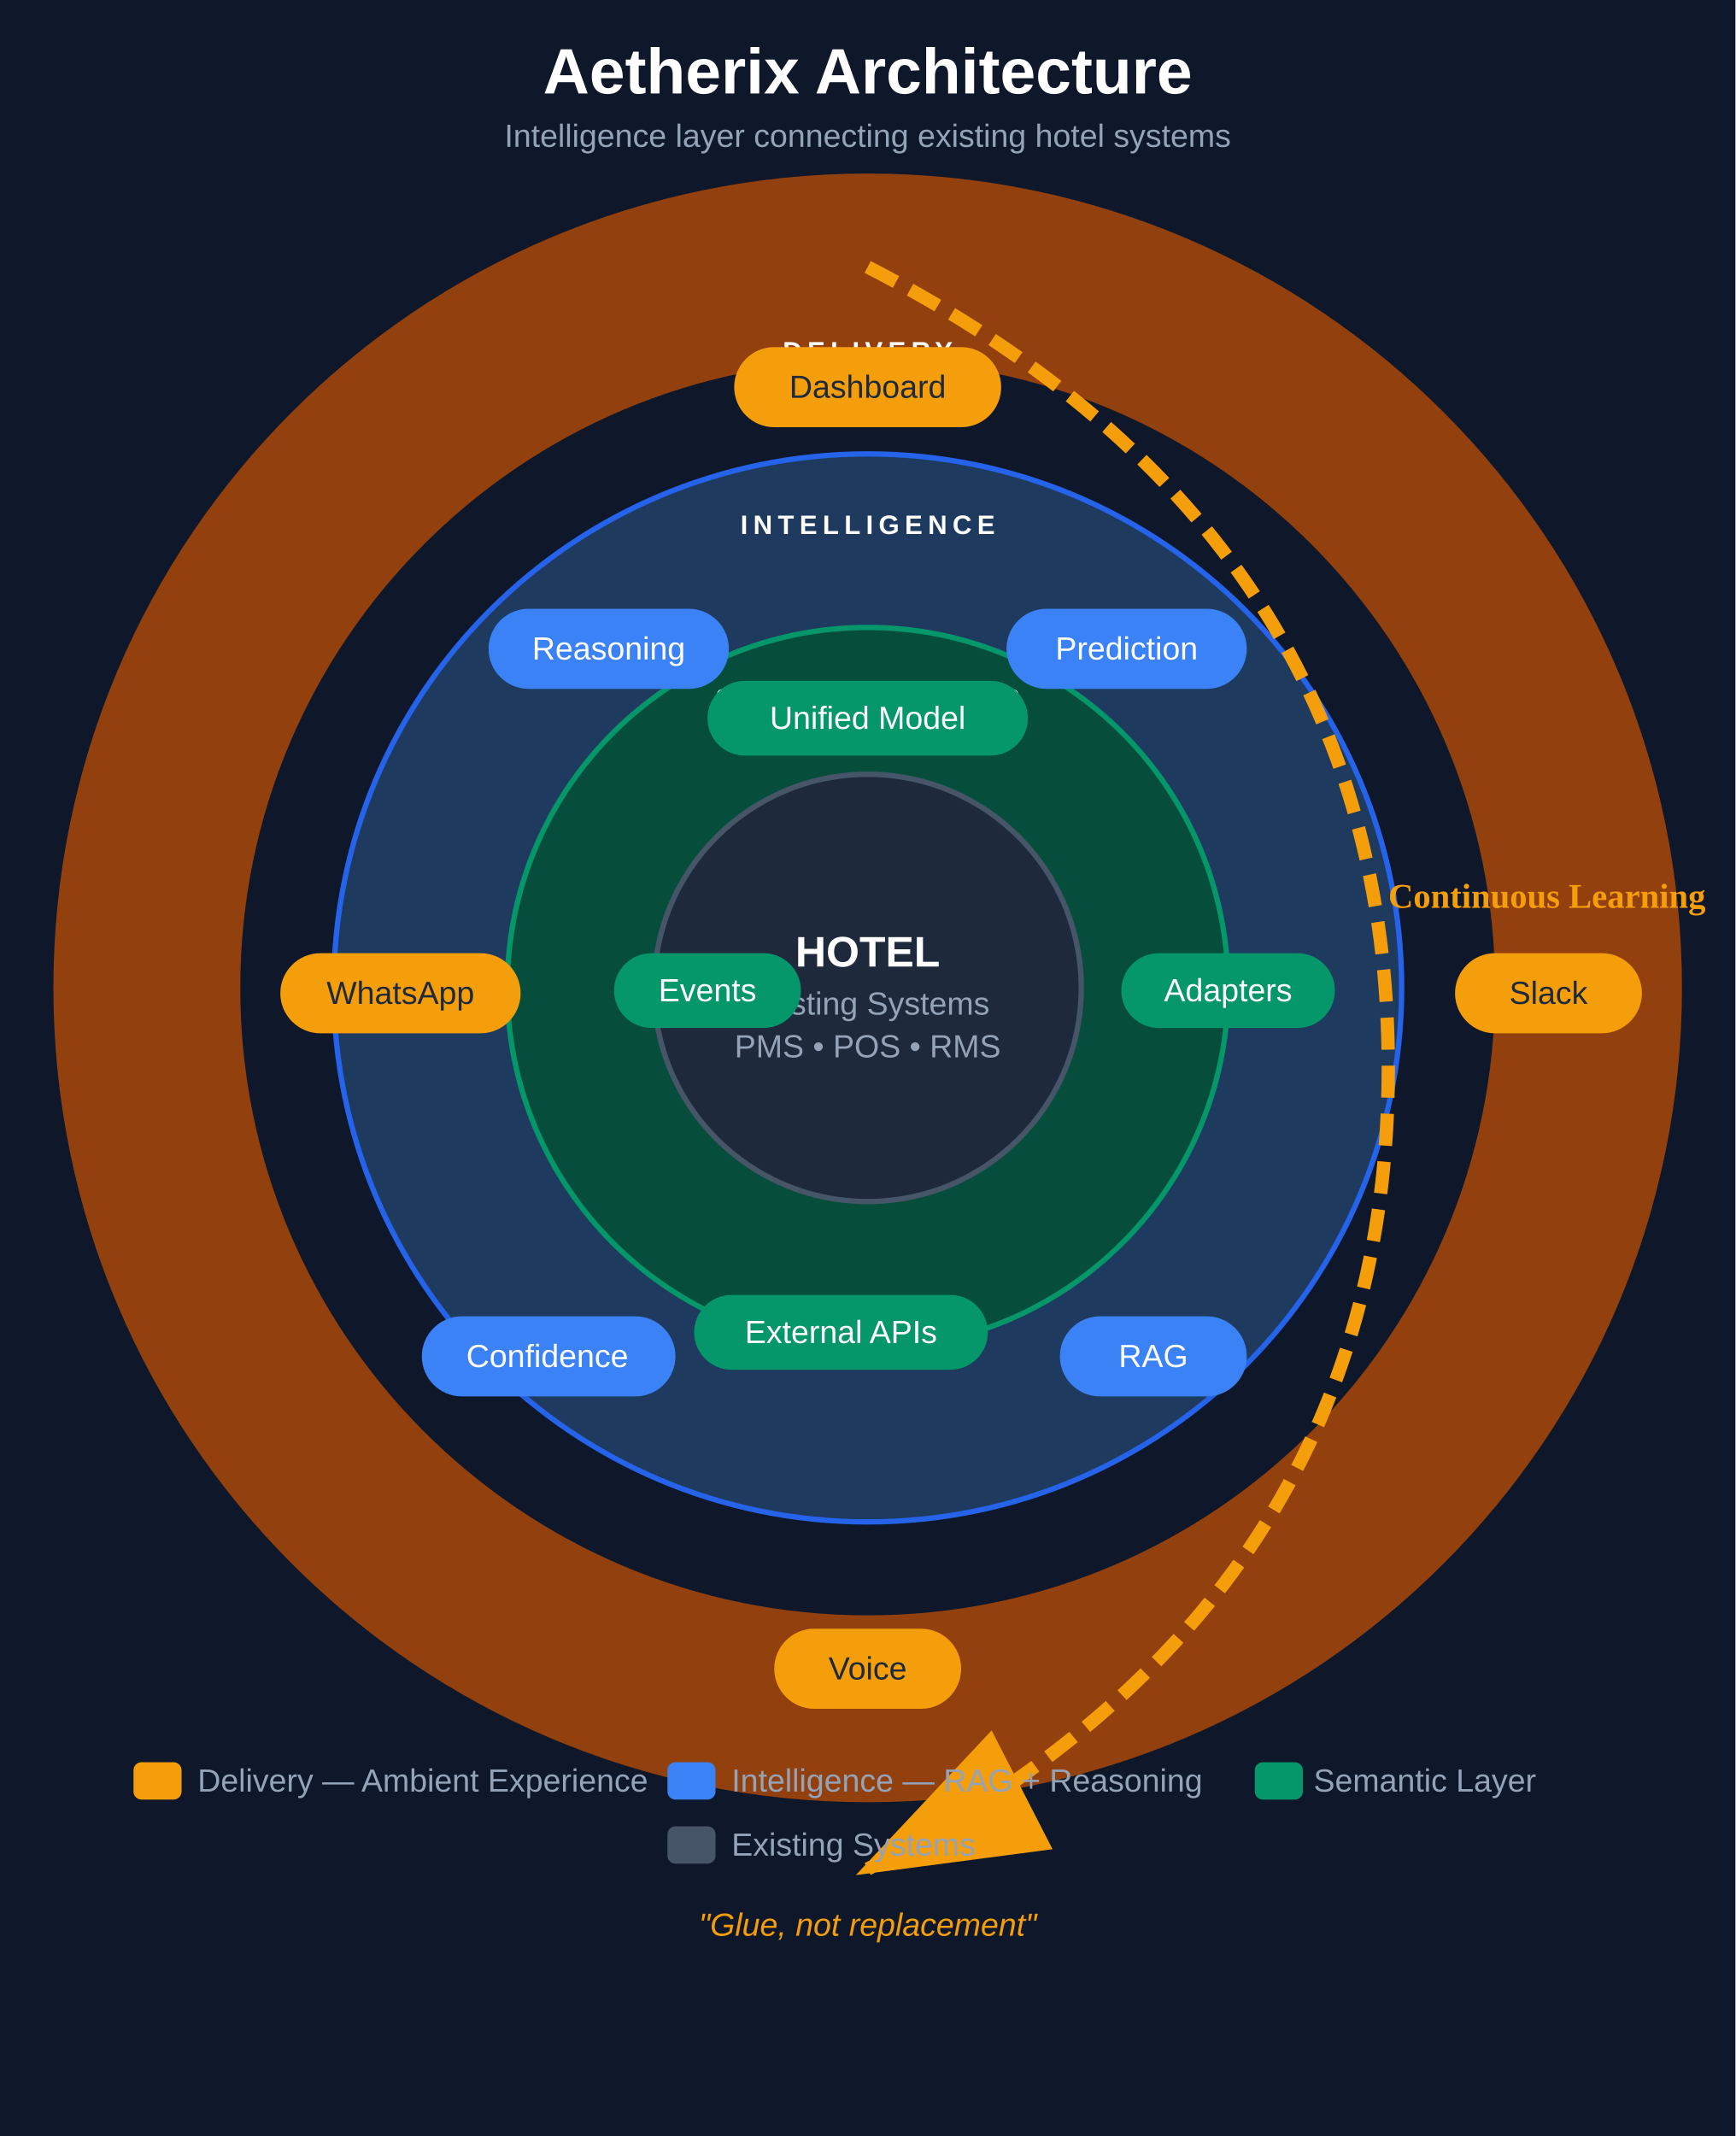
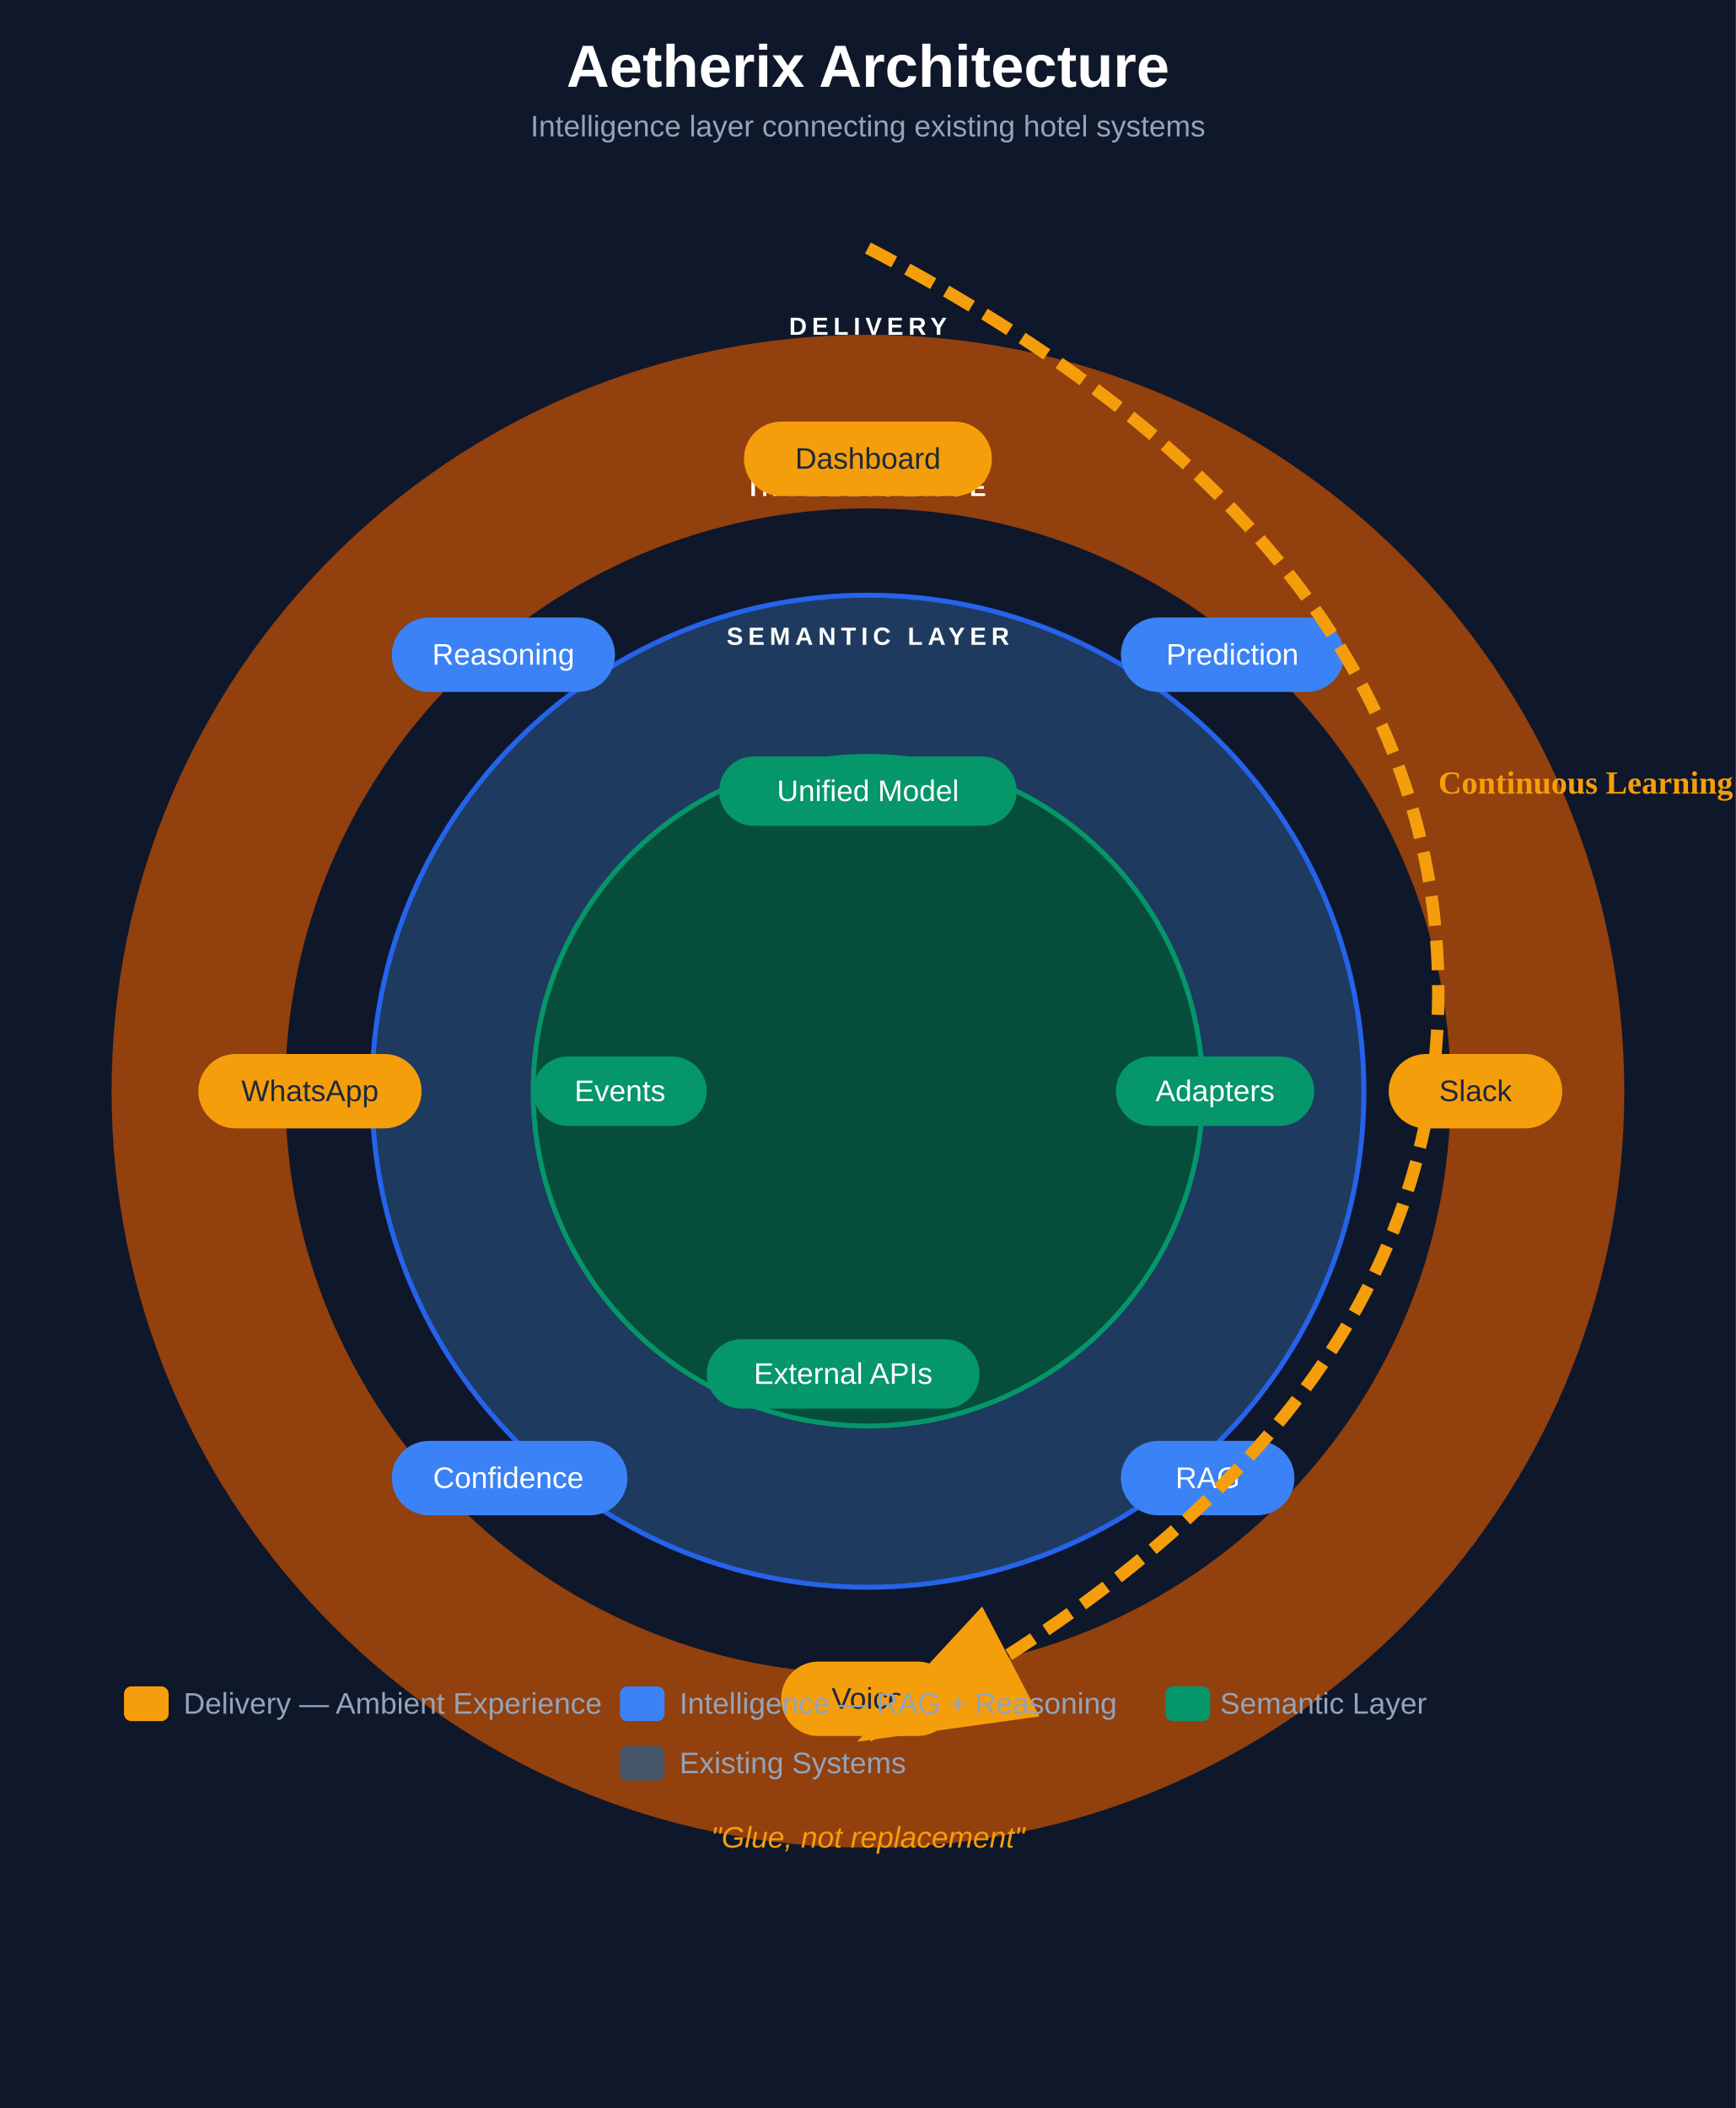
- <svg xmlns="http://www.w3.org/2000/svg" aria-describedby="concentric-desc" aria-label="Aetherix Architecture Concentric Diagram" viewBox="0 0 650 800">
+ <svg xmlns="http://www.w3.org/2000/svg" aria-describedby="concentric-desc" aria-label="Aetherix Architecture Concentric Diagram" viewBox="0 0 700 850">
  <defs>
    <marker id="arrowhead-feedback" markerHeight="10" markerWidth="14" orient="auto" refX="13" refY="5">
      <path fill="#f59e0b" d="m0 0 14 5-14 5z" />
    </marker>
    <style>.layer-label{font-family:"Segoe UI",Arial,sans-serif;font-size:10px;font-weight:600;fill:#fff;letter-spacing:2px}.component{font-weight:500;fill:#fff}.center-sub,.component,.component-dark,.legend-text{font-family:"Segoe UI",Arial,sans-serif;font-size:12px}.component-dark{font-weight:500;fill:#1e293b}.center-sub,.legend-text{fill:#94a3b8}</style>
  </defs>
-   <path fill="#0f172a" d="M0 0h650v800H0z" />
-   <text x="325" y="35" fill="#fff" aria-hidden="false" font-family="&quot;Segoe UI&quot;,Arial,sans-serif" font-size="24" font-weight="700" text-anchor="middle">Aetherix Architecture</text>
-   <text x="325" y="55" fill="#94a3b8" aria-hidden="false" font-family="&quot;Segoe UI&quot;,Arial,sans-serif" font-size="12" text-anchor="middle">Intelligence layer connecting existing hotel systems</text>
-   <g aria-label="Architecture Layers" transform="translate(25 40)">
-     <circle cx="300" cy="330" r="270" fill="none" stroke="#92400e" stroke-width="70" />
-     <text x="300" y="95" aria-hidden="false" class="layer-label" text-anchor="middle">DELIVERY</text>
-     <circle cx="300" cy="330" r="200" fill="#1e3a5f" stroke="#2563eb" stroke-width="2" />
-     <text x="300" y="160" aria-hidden="false" class="layer-label" text-anchor="middle">INTELLIGENCE</text>
-     <circle cx="300" cy="330" r="135" fill="#064e3b" stroke="#059669" stroke-width="2" />
-     <text x="300" y="225" aria-hidden="false" class="layer-label" text-anchor="middle">SEMANTIC LAYER</text>
+   <path fill="#0f172a" d="M0 0h700v850H0z" />
+   <text x="350" y="35" fill="#fff" aria-hidden="false" font-family="&quot;Segoe UI&quot;,Arial,sans-serif" font-size="24" font-weight="700" text-anchor="middle">Aetherix Architecture</text>
+   <text x="350" y="55" fill="#94a3b8" aria-hidden="false" font-family="&quot;Segoe UI&quot;,Arial,sans-serif" font-size="12" text-anchor="middle">Intelligence layer connecting existing hotel systems</text>
+   <g aria-label="Architecture Layers" transform="translate(50 60)">
    <g aria-label="Hotel Existing Systems">
-       <circle cx="300" cy="330" r="80" fill="#1e293b" stroke="#475569" stroke-width="2" />
-       <text x="300" y="322" fill="#fff" aria-hidden="false" font-family="&quot;Segoe UI&quot;,Arial,sans-serif" font-size="16" font-weight="700" text-anchor="middle">HOTEL</text>
-       <text x="300" y="340" aria-hidden="false" class="center-sub" text-anchor="middle">Existing Systems</text>
-       <text x="300" y="356" aria-hidden="false" class="center-sub" text-anchor="middle">PMS • POS • RMS</text>
+       <circle cx="300" cy="380" r="80" fill="#1e293b" stroke="#475569" stroke-width="2" />
+       <text x="300" y="372" fill="#fff" aria-hidden="false" font-family="&quot;Segoe UI&quot;,Arial,sans-serif" font-size="16" font-weight="700" text-anchor="middle">HOTEL</text>
+       <text x="300" y="390" aria-hidden="false" class="center-sub" text-anchor="middle">Existing Systems</text>
+       <text x="300" y="406" aria-hidden="false" class="center-sub" text-anchor="middle">PMS • POS • RMS</text>
    </g>
+     <circle cx="300" cy="380" r="270" fill="none" stroke="#92400e" stroke-width="70" />
+     <text x="300" y="75" aria-hidden="false" class="layer-label" text-anchor="middle">DELIVERY</text>
+     <circle cx="300" cy="380" r="200" fill="#1e3a5f" stroke="#2563eb" stroke-width="2" />
+     <text x="300" y="140" aria-hidden="false" class="layer-label" text-anchor="middle">INTELLIGENCE</text>
+     <circle cx="300" cy="380" r="135" fill="#064e3b" stroke="#059669" stroke-width="2" />
+     <text x="300" y="200" aria-hidden="false" class="layer-label" text-anchor="middle">SEMANTIC LAYER</text>
    <g aria-label="Semantic Layer Components">
      <g aria-label="Unified Model">
-         <rect width="120" height="28" x="240" y="215" fill="#059669" rx="14" />
-         <text x="300" y="233" aria-hidden="false" class="component" text-anchor="middle">Unified Model</text>
+         <rect width="120" height="28" x="240" y="245" fill="#059669" rx="14" />
+         <text x="300" y="263" aria-hidden="false" class="component" text-anchor="middle">Unified Model</text>
+       </g>
+       <g aria-label="Events">
+         <rect width="70" height="28" x="165" y="366" fill="#059669" rx="14" />
+         <text x="200" y="384" aria-hidden="false" class="component" text-anchor="middle">Events</text>
      </g>
      <g aria-label="Adapters">
-         <rect width="80" height="28" x="395" y="317" fill="#059669" rx="14" />
-         <text x="435" y="335" aria-hidden="false" class="component" text-anchor="middle">Adapters</text>
-       </g>
-       <g aria-label="Events">
-         <rect width="70" height="28" x="205" y="317" fill="#059669" rx="14" />
-         <text x="240" y="335" aria-hidden="false" class="component" text-anchor="middle">Events</text>
+         <rect width="80" height="28" x="400" y="366" fill="#059669" rx="14" />
+         <text x="440" y="384" aria-hidden="false" class="component" text-anchor="middle">Adapters</text>
      </g>
      <g aria-label="External APIs">
-         <rect width="110" height="28" x="235" y="445" fill="#059669" rx="14" />
-         <text x="290" y="463" aria-hidden="false" class="component" text-anchor="middle">External APIs</text>
+         <rect width="110" height="28" x="235" y="480" fill="#059669" rx="14" />
+         <text x="290" y="498" aria-hidden="false" class="component" text-anchor="middle">External APIs</text>
      </g>
    </g>
    <g aria-label="Intelligence Layer Components">
      <g aria-label="Reasoning">
-         <rect width="90" height="30" x="158" y="188" fill="#3b82f6" rx="15" />
-         <text x="203" y="207" aria-hidden="false" class="component" text-anchor="middle">Reasoning</text>
+         <rect width="90" height="30" x="108" y="189" fill="#3b82f6" rx="15" />
+         <text x="153" y="208" aria-hidden="false" class="component" text-anchor="middle">Reasoning</text>
      </g>
      <g aria-label="Prediction">
-         <rect width="90" height="30" x="352" y="188" fill="#3b82f6" rx="15" />
-         <text x="397" y="207" aria-hidden="false" class="component" text-anchor="middle">Prediction</text>
+         <rect width="90" height="30" x="402" y="189" fill="#3b82f6" rx="15" />
+         <text x="447" y="208" aria-hidden="false" class="component" text-anchor="middle">Prediction</text>
      </g>
      <g aria-label="Confidence">
-         <rect width="95" height="30" x="133" y="453" fill="#3b82f6" rx="15" />
-         <text x="180" y="472" aria-hidden="false" class="component" text-anchor="middle">Confidence</text>
+         <rect width="95" height="30" x="108" y="521" fill="#3b82f6" rx="15" />
+         <text x="155" y="540" aria-hidden="false" class="component" text-anchor="middle">Confidence</text>
      </g>
      <g aria-label="RAG">
-         <rect width="70" height="30" x="372" y="453" fill="#3b82f6" rx="15" />
-         <text x="407" y="472" aria-hidden="false" class="component" text-anchor="middle">RAG</text>
+         <rect width="70" height="30" x="402" y="521" fill="#3b82f6" rx="15" />
+         <text x="437" y="540" aria-hidden="false" class="component" text-anchor="middle">RAG</text>
      </g>
    </g>
    <g aria-label="Delivery Layer Components">
      <g aria-label="Dashboard">
-         <rect width="100" height="30" x="250" y="90" fill="#f59e0b" rx="15" />
-         <text x="300" y="109" aria-hidden="false" class="component-dark" text-anchor="middle">Dashboard</text>
+         <rect width="100" height="30" x="250" y="110" fill="#f59e0b" rx="15" />
+         <text x="300" y="129" aria-hidden="false" class="component-dark" text-anchor="middle">Dashboard</text>
+       </g>
+       <g aria-label="WhatsApp">
+         <rect width="90" height="30" x="30" y="365" fill="#f59e0b" rx="15" />
+         <text x="75" y="384" aria-hidden="false" class="component-dark" text-anchor="middle">WhatsApp</text>
      </g>
      <g aria-label="Slack">
-         <rect width="70" height="30" x="520" y="317" fill="#f59e0b" rx="15" />
-         <text x="555" y="336" aria-hidden="false" class="component-dark" text-anchor="middle">Slack</text>
-       </g>
-       <g aria-label="WhatsApp">
-         <rect width="90" height="30" x="80" y="317" fill="#f59e0b" rx="15" />
-         <text x="125" y="336" aria-hidden="false" class="component-dark" text-anchor="middle">WhatsApp</text>
+         <rect width="70" height="30" x="510" y="365" fill="#f59e0b" rx="15" />
+         <text x="545" y="384" aria-hidden="false" class="component-dark" text-anchor="middle">Slack</text>
      </g>
      <g aria-label="Voice">
-         <rect width="70" height="30" x="265" y="570" fill="#f59e0b" rx="15" />
-         <text x="300" y="589" aria-hidden="false" class="component-dark" text-anchor="middle">Voice</text>
+         <rect width="70" height="30" x="265" y="610" fill="#f59e0b" rx="15" />
+         <text x="300" y="629" aria-hidden="false" class="component-dark" text-anchor="middle">Voice</text>
      </g>
    </g>
  </g>
-   <path fill="none" stroke="#f59e0b" stroke-dasharray="12 6" stroke-width="5" marker-end="url(#arrowhead-feedback)" d="M325 100q195 100 195 300T325 700">
+   <path fill="none" stroke="#f59e0b" stroke-dasharray="12 6" stroke-width="5" marker-end="url(#arrowhead-feedback)" d="M350 100q230 120 230 300T350 700">
    <animate attributeName="opacity" dur="3s" repeatCount="indefinite" values="0.7;1;0.7" />
    <animate attributeName="stroke-dashoffset" dur="3s" repeatCount="indefinite" values="0;30;0" />
  </path>
-   <text x="520" y="340" fill="#f59e0b" aria-hidden="false" font-size="13" font-weight="700">Continuous Learning</text>
-   <g aria-label="Legend" transform="translate(50 660)">
+   <text x="580" y="320" fill="#f59e0b" aria-hidden="false" font-size="13" font-weight="700">Continuous Learning</text>
+   <g aria-label="Legend" transform="translate(50 680)">
    <rect width="18" height="14" fill="#f59e0b" rx="3" />
    <text x="24" y="11" aria-hidden="false" class="legend-text">Delivery — Ambient Experience</text>
    <rect width="18" height="14" x="200" fill="#3b82f6" rx="3" />
    <text x="224" y="11" aria-hidden="false" class="legend-text">Intelligence — RAG + Reasoning</text>
    <rect width="18" height="14" x="420" fill="#059669" rx="3" />
    <text x="442" y="11" aria-hidden="false" class="legend-text">Semantic Layer</text>
    <rect width="18" height="14" x="200" y="24" fill="#475569" rx="3" />
    <text x="224" y="35" aria-hidden="false" class="legend-text">Existing Systems</text>
  </g>
-   <text x="325" y="725" fill="#f59e0b" aria-hidden="false" font-family="&quot;Segoe UI&quot;,Arial,sans-serif" font-size="12" font-style="italic" text-anchor="middle">"Glue, not replacement"</text>
+   <text x="350" y="745" fill="#f59e0b" aria-hidden="false" font-family="&quot;Segoe UI&quot;,Arial,sans-serif" font-size="12" font-style="italic" text-anchor="middle">"Glue, not replacement"</text>
</svg>
